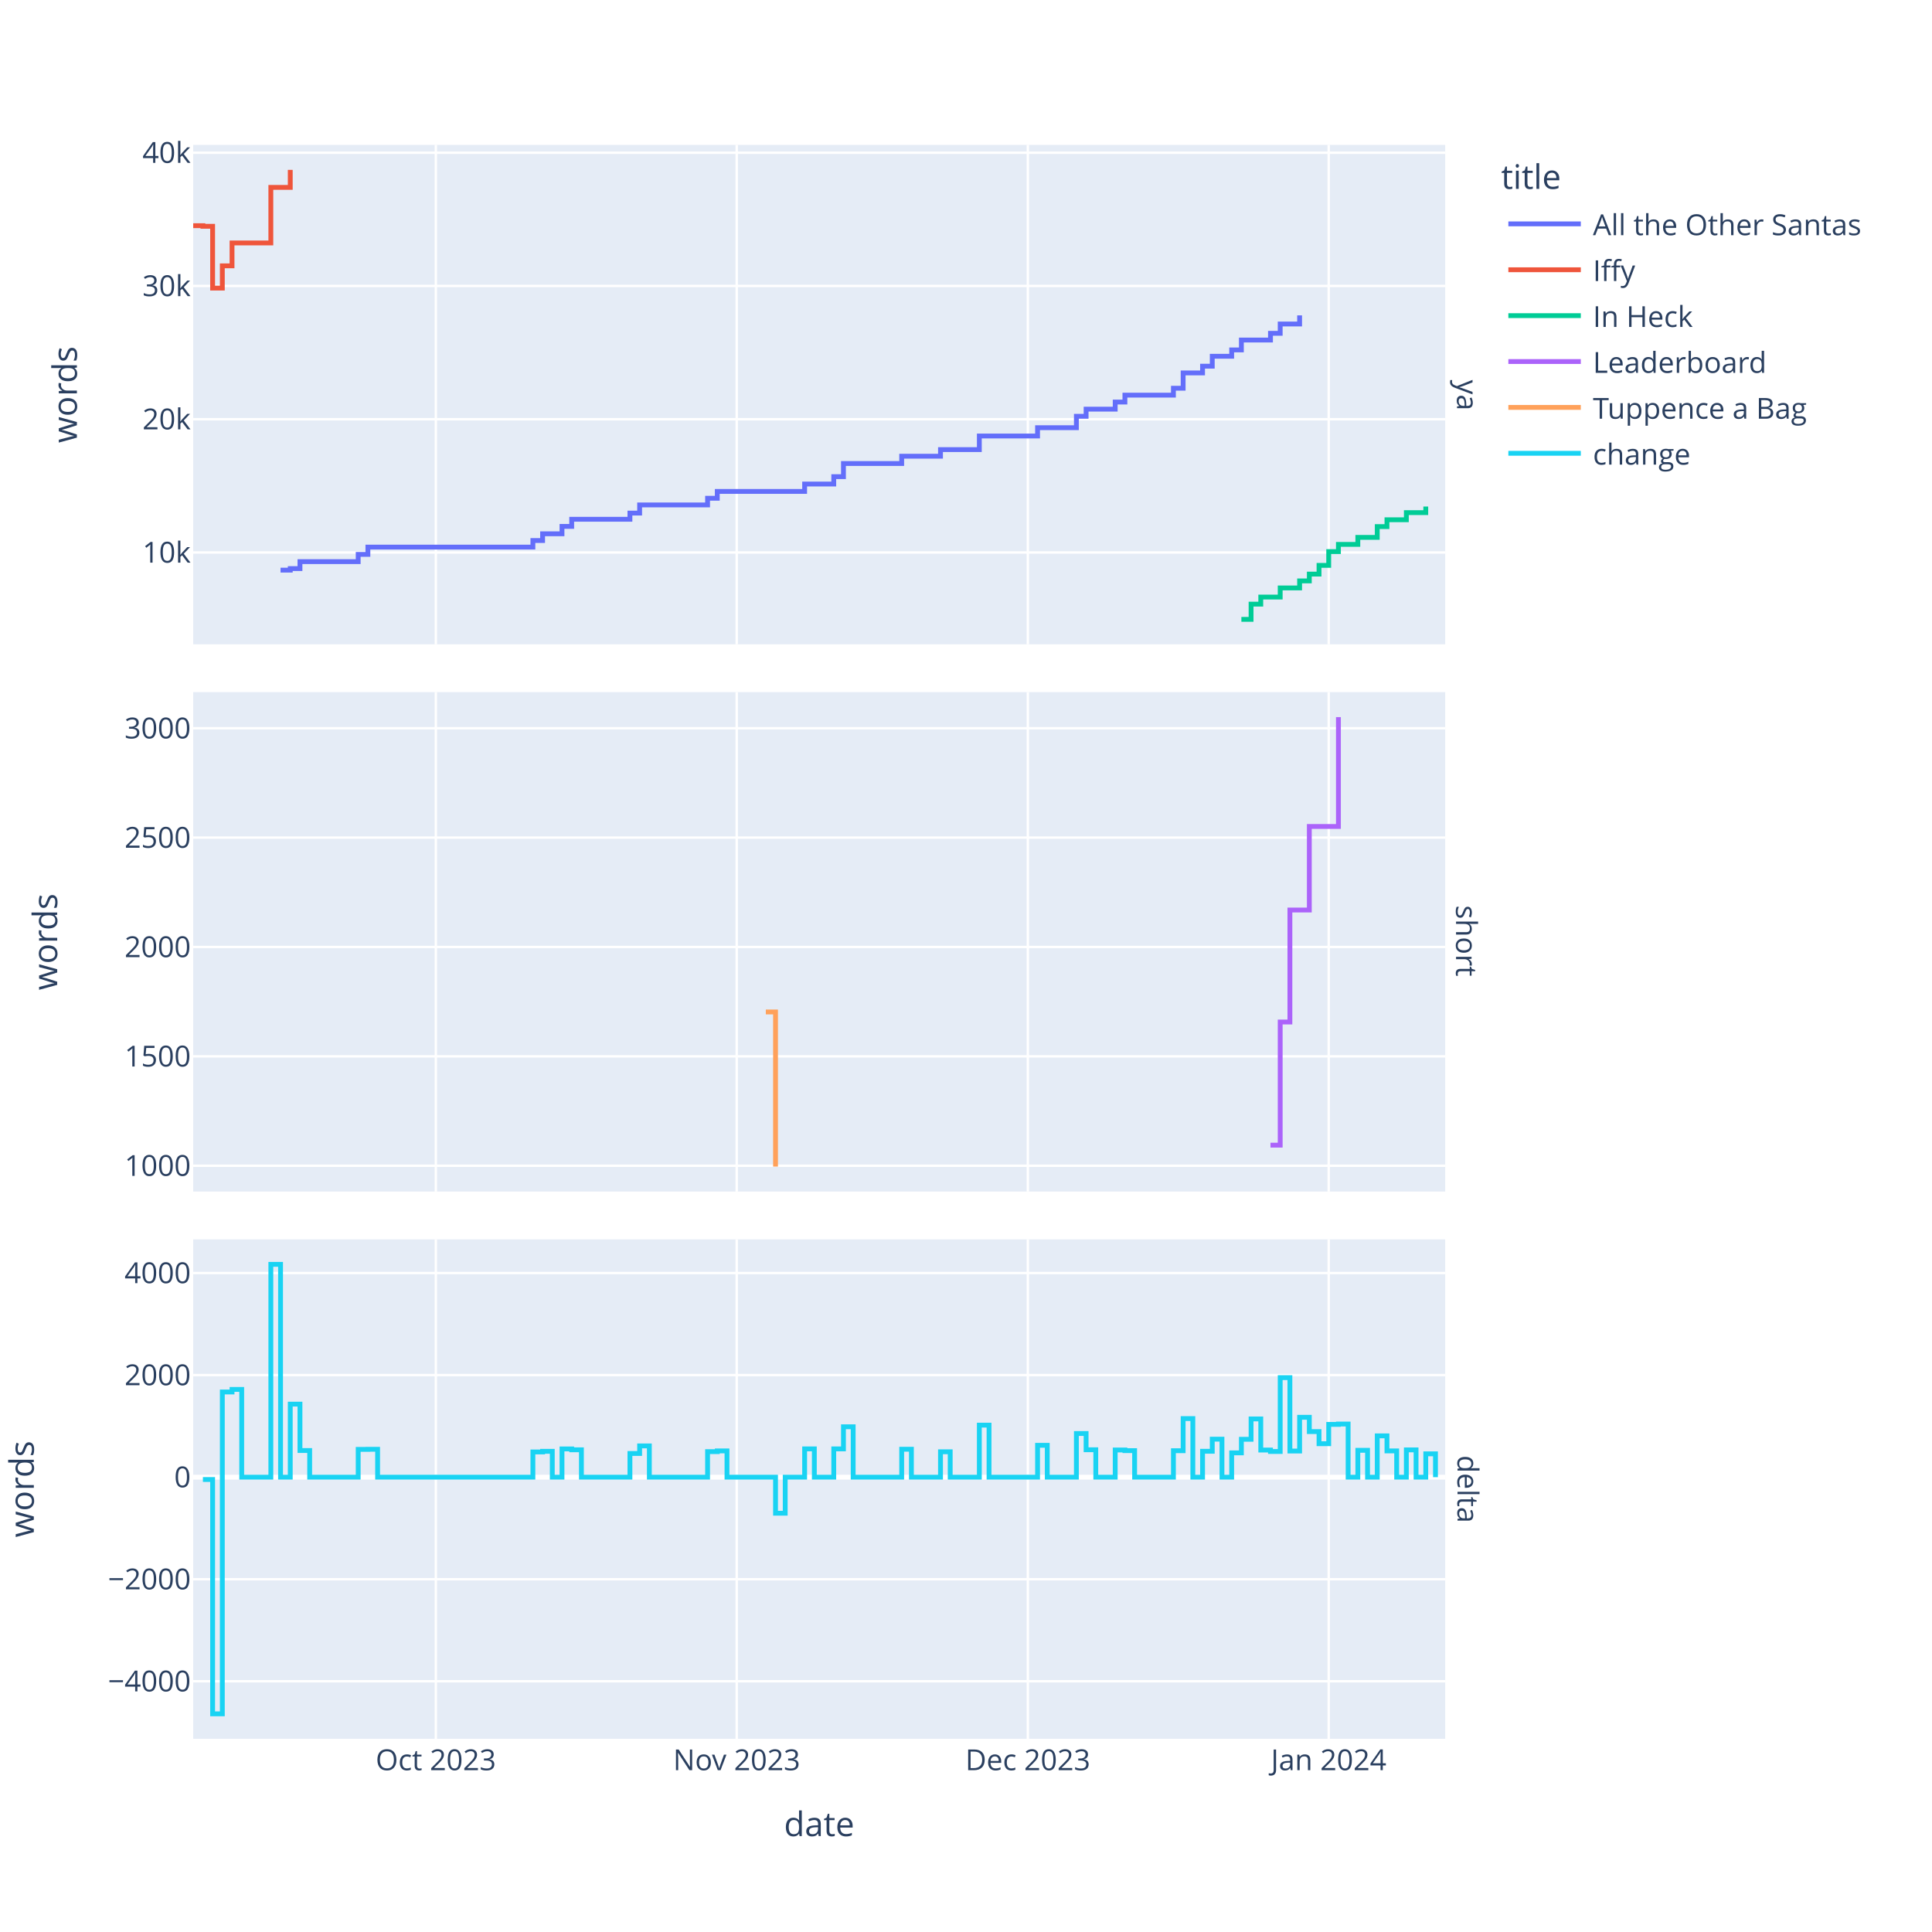
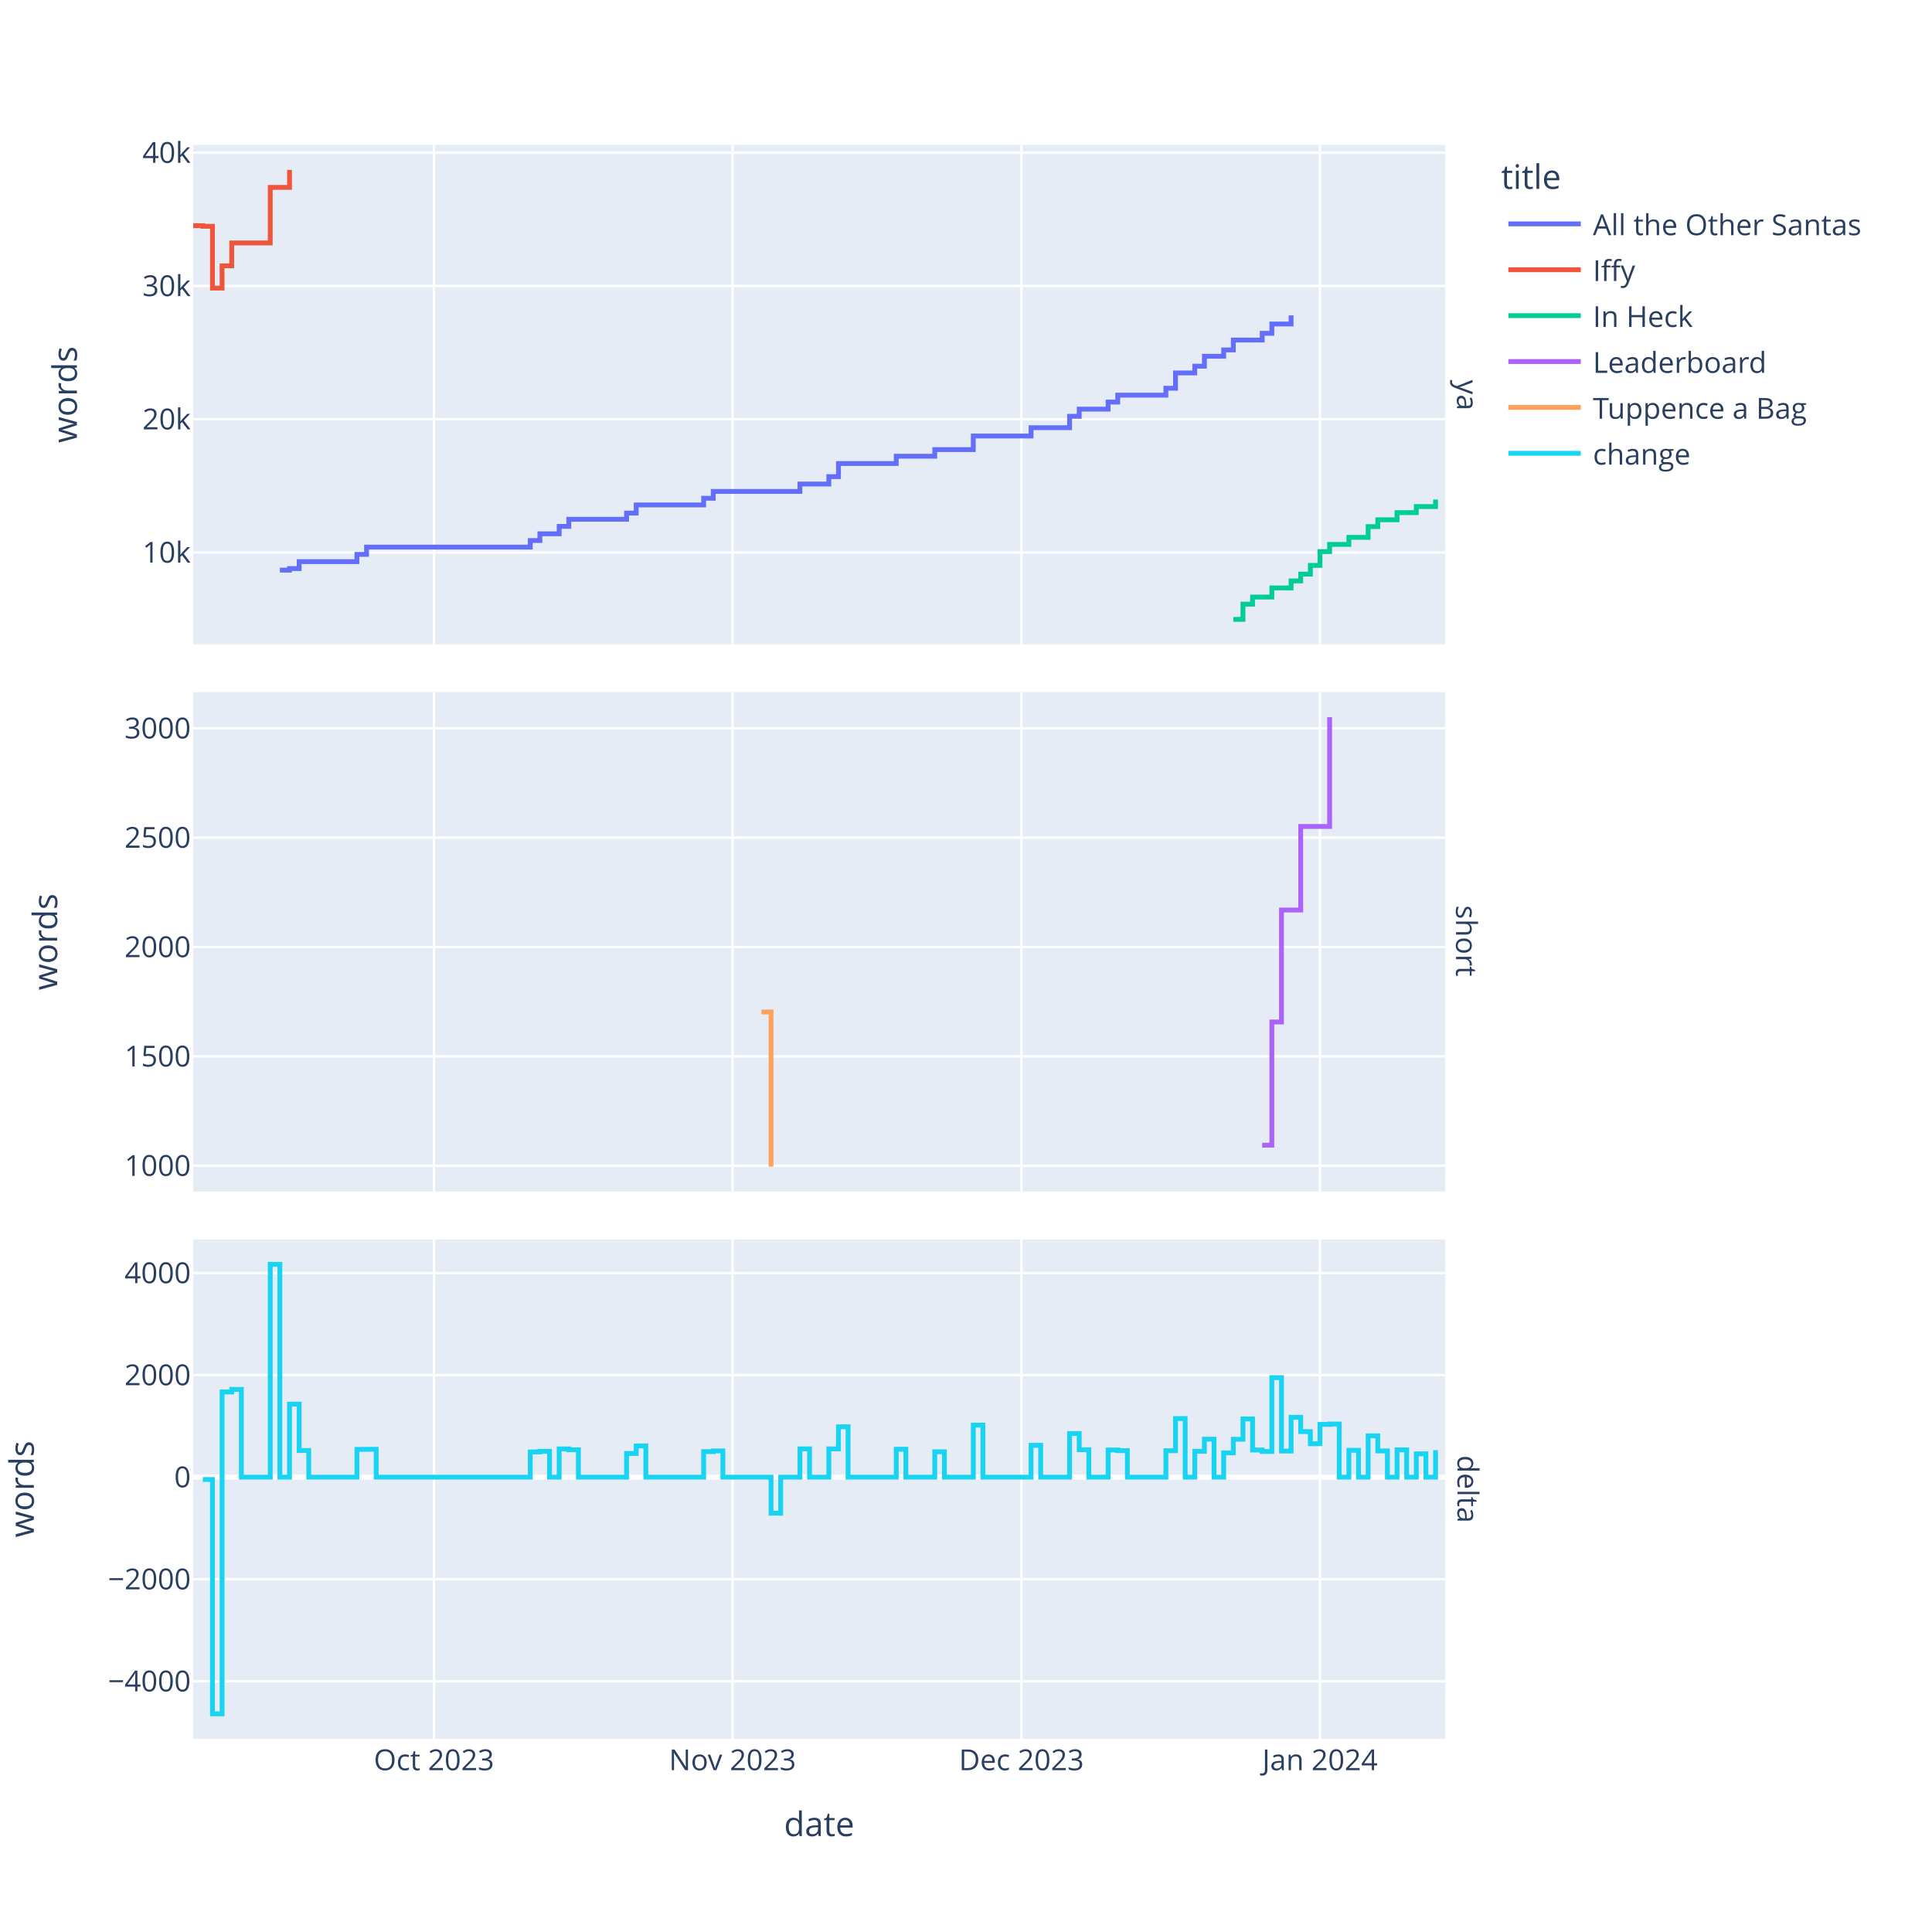
<svg xmlns="http://www.w3.org/2000/svg" class="main-svg" width="800" height="800" style="" viewBox="0 0 800 800">
  <rect x="0" y="0" width="800" height="800" style="fill: rgb(255, 255, 255); fill-opacity: 1;" />
-   <defs id="defs-a5cf78">
+   <defs id="defs-ecf068">
    <g class="clips">
-       <clipPath id="clipa5cf78xyplot" class="plotclip">
+       <clipPath id="clipecf068xyplot" class="plotclip">
        <rect width="518.42" height="206.8" />
      </clipPath>
-       <clipPath id="clipa5cf78x2y2plot" class="plotclip">
+       <clipPath id="clipecf068x2y2plot" class="plotclip">
        <rect width="518.42" height="206.8" />
      </clipPath>
-       <clipPath id="clipa5cf78x3y3plot" class="plotclip">
+       <clipPath id="clipecf068x3y3plot" class="plotclip">
        <rect width="518.42" height="206.8" />
      </clipPath>
-       <clipPath class="axesclip" id="clipa5cf78x">
+       <clipPath class="axesclip" id="clipecf068x">
        <rect x="80" y="0" width="518.42" height="800" />
      </clipPath>
-       <clipPath class="axesclip" id="clipa5cf78y">
+       <clipPath class="axesclip" id="clipecf068y">
        <rect x="0" y="513.2" width="800" height="206.8" />
      </clipPath>
-       <clipPath class="axesclip" id="clipa5cf78xy">
+       <clipPath class="axesclip" id="clipecf068xy">
        <rect x="80" y="513.2" width="518.42" height="206.8" />
      </clipPath>
-       <clipPath class="axesclip" id="clipa5cf78y2">
+       <clipPath class="axesclip" id="clipecf068y2">
        <rect x="0" y="286.6" width="800" height="206.8" />
      </clipPath>
-       <clipPath class="axesclip" id="clipa5cf78xy2">
+       <clipPath class="axesclip" id="clipecf068xy2">
        <rect x="80" y="286.6" width="518.42" height="206.8" />
      </clipPath>
-       <clipPath class="axesclip" id="clipa5cf78y3">
+       <clipPath class="axesclip" id="clipecf068y3">
        <rect x="0" y="60" width="800" height="206.8" />
      </clipPath>
-       <clipPath class="axesclip" id="clipa5cf78xy3">
+       <clipPath class="axesclip" id="clipecf068xy3">
        <rect x="80" y="60" width="518.42" height="206.8" />
      </clipPath>
-       <clipPath class="axesclip" id="clipa5cf78x2">
+       <clipPath class="axesclip" id="clipecf068x2">
        <rect x="80" y="0" width="518.42" height="800" />
      </clipPath>
-       <clipPath class="axesclip" id="clipa5cf78x2y">
+       <clipPath class="axesclip" id="clipecf068x2y">
        <rect x="80" y="513.2" width="518.42" height="206.8" />
      </clipPath>
-       <clipPath class="axesclip" id="clipa5cf78x2y2">
+       <clipPath class="axesclip" id="clipecf068x2y2">
        <rect x="80" y="286.6" width="518.42" height="206.8" />
      </clipPath>
-       <clipPath class="axesclip" id="clipa5cf78x2y3">
+       <clipPath class="axesclip" id="clipecf068x2y3">
        <rect x="80" y="60" width="518.42" height="206.8" />
      </clipPath>
-       <clipPath class="axesclip" id="clipa5cf78x3">
+       <clipPath class="axesclip" id="clipecf068x3">
        <rect x="80" y="0" width="518.42" height="800" />
      </clipPath>
-       <clipPath class="axesclip" id="clipa5cf78x3y">
+       <clipPath class="axesclip" id="clipecf068x3y">
        <rect x="80" y="513.2" width="518.42" height="206.8" />
      </clipPath>
-       <clipPath class="axesclip" id="clipa5cf78x3y2">
+       <clipPath class="axesclip" id="clipecf068x3y2">
        <rect x="80" y="286.6" width="518.42" height="206.8" />
      </clipPath>
-       <clipPath class="axesclip" id="clipa5cf78x3y3">
+       <clipPath class="axesclip" id="clipecf068x3y3">
        <rect x="80" y="60" width="518.42" height="206.8" />
      </clipPath>
    </g>
    <g class="gradients" />
    <g class="patterns" />
  </defs>
  <g class="bglayer">
    <rect class="bg" x="80" y="513.2" width="518.42" height="206.8" style="fill: rgb(229, 236, 246); fill-opacity: 1; stroke-width: 0;" />
    <rect class="bg" x="80" y="286.6" width="518.42" height="206.8" style="fill: rgb(229, 236, 246); fill-opacity: 1; stroke-width: 0;" />
    <rect class="bg" x="80" y="60" width="518.42" height="206.8" style="fill: rgb(229, 236, 246); fill-opacity: 1; stroke-width: 0;" />
  </g>
  <g class="layer-below">
    <g class="imagelayer" />
    <g class="shapelayer" />
  </g>
  <g class="cartesianlayer">
    <g class="subplot xy">
      <g class="layer-subplot">
        <g class="shapelayer" />
        <g class="imagelayer" />
      </g>
      <g class="minor-gridlayer">
        <g class="x" />
        <g class="y" />
      </g>
      <g class="gridlayer">
        <g class="x">
-           <path class="xgrid crisp" transform="translate(180.47,0)" d="M0,513.2v206.8" style="stroke: rgb(255, 255, 255); stroke-opacity: 1; stroke-width: 1px;" />
-           <path class="xgrid crisp" transform="translate(305.05,0)" d="M0,513.2v206.8" style="stroke: rgb(255, 255, 255); stroke-opacity: 1; stroke-width: 1px;" />
-           <path class="xgrid crisp" transform="translate(425.61,0)" d="M0,513.2v206.8" style="stroke: rgb(255, 255, 255); stroke-opacity: 1; stroke-width: 1px;" />
-           <path class="xgrid crisp" transform="translate(550.19,0)" d="M0,513.2v206.8" style="stroke: rgb(255, 255, 255); stroke-opacity: 1; stroke-width: 1px;" />
+           <path class="xgrid crisp" transform="translate(179.7,0)" d="M0,513.2v206.8" style="stroke: rgb(255, 255, 255); stroke-opacity: 1; stroke-width: 1px;" />
+           <path class="xgrid crisp" transform="translate(303.32,0)" d="M0,513.2v206.8" style="stroke: rgb(255, 255, 255); stroke-opacity: 1; stroke-width: 1px;" />
+           <path class="xgrid crisp" transform="translate(422.95,0)" d="M0,513.2v206.8" style="stroke: rgb(255, 255, 255); stroke-opacity: 1; stroke-width: 1px;" />
+           <path class="xgrid crisp" transform="translate(546.58,0)" d="M0,513.2v206.8" style="stroke: rgb(255, 255, 255); stroke-opacity: 1; stroke-width: 1px;" />
        </g>
        <g class="y">
          <path class="ygrid crisp" transform="translate(0,696.18)" d="M80,0h518.42" style="stroke: rgb(255, 255, 255); stroke-opacity: 1; stroke-width: 1px;" />
          <path class="ygrid crisp" transform="translate(0,653.92)" d="M80,0h518.42" style="stroke: rgb(255, 255, 255); stroke-opacity: 1; stroke-width: 1px;" />
          <path class="ygrid crisp" transform="translate(0,569.39)" d="M80,0h518.42" style="stroke: rgb(255, 255, 255); stroke-opacity: 1; stroke-width: 1px;" />
          <path class="ygrid crisp" transform="translate(0,527.13)" d="M80,0h518.42" style="stroke: rgb(255, 255, 255); stroke-opacity: 1; stroke-width: 1px;" />
        </g>
      </g>
      <g class="zerolinelayer">
        <path class="yzl zl crisp" transform="translate(0,611.66)" d="M80,0h518.42" style="stroke: rgb(255, 255, 255); stroke-opacity: 1; stroke-width: 2px;" />
      </g>
      <path class="xlines-below" />
      <path class="ylines-below" />
      <g class="overlines-below" />
      <g class="xaxislayer-below" />
      <g class="yaxislayer-below" />
      <g class="overaxes-below" />
-       <g class="plot" transform="translate(80,513.2)" clip-path="url(#clipa5cf78xyplot)">
+       <g class="plot" transform="translate(80,513.2)" clip-path="url(#clipecf068xyplot)">
        <g class="scatterlayer mlayer">
-           <g class="trace scatter trace97c40c" style="stroke-miterlimit: 2; opacity: 1;">
-             <g class="fills" />
-             <g class="errorbars" />
-             <g class="lines">
-               <path class="js-line" d="M4.02,99.43H8.04V196.46H12.06V63.19H16.08V62.13H20.09V98.46H24.11V98.46H28.13V98.46H32.15V10.34H36.17V98.46H40.19V68.22H44.21V87.43H48.23V98.46H52.24V98.46H56.26V98.46H60.28V98.46H64.3V98.46H68.32V86.96H72.34V86.92H76.36V98.46H80.38V98.46H84.39V98.46H88.41V98.46H92.43V98.46H96.45V98.46H100.47V98.46H104.49V98.46H108.51V98.46H112.53V98.46H116.54V98.46H120.56V98.46H124.58V98.46H128.6V98.46H132.62V98.46H136.64V98.46H140.66V88.02H144.68V87.76H148.69V98.46H152.71V86.77H156.73V87.13H160.75V98.46H164.77V98.46H168.79V98.46H172.81V98.46H176.83V98.46H180.84V88.65H184.86V85.52H188.88V98.46H192.9V98.46H196.92V98.46H200.94V98.46H204.96V98.46H208.98V98.46H212.99V87.89H217.01V87.59H221.03V98.46H225.05V98.46H229.07V98.46H233.09V98.46H237.11V98.46H241.13V113.39H245.14V98.46H249.16V98.46H253.18V86.75H257.2V98.46H261.22V98.46H265.24V86.75H269.26V77.6H273.28V98.46H277.29V98.46H281.31V98.46H285.33V98.46H289.35V98.46H293.37V86.9H297.39V98.46H301.41V98.46H305.43V98.46H309.44V87.95H313.46V98.46H317.48V98.46H321.5V98.46H325.52V76.92H329.54V98.46H333.56V98.46H337.58V98.46H341.59V98.46H345.61V98.46H349.63V85.27H353.65V98.46H357.67V98.46H361.69V98.46H365.71V80.39H369.73V87.11H373.74V98.46H377.76V98.46H381.78V87.21H385.8V87.47H389.82V98.46H393.84V98.46H397.86V98.46H401.88V98.46H405.89V87.51H409.91V74.2H413.93V98.46H417.95V87.74H421.97V82.73H425.99V98.46H430.01V88.4H434.03V82.78H438.04V74.35H442.06V87.23H446.08V87.83H450.1V57.25H454.12V87.64H458.14V73.67H462.16V79.59H466.18V84.61H470.19V76.61H474.21V76.46H478.23V98.46H482.25V87.34H486.27V98.46H490.29V81.36H494.31V87.59H498.33V98.46H502.34V87.17H506.36V98.46H510.38V88.8H514.4V98.46" style="vector-effect: non-scaling-stroke; fill: none; stroke: rgb(25, 211, 243); stroke-opacity: 1; stroke-width: 2px; opacity: 1;" />
+           <g class="trace scatter trace1f3920" style="stroke-miterlimit: 2; opacity: 1;">
+             <g class="fills" />
+             <g class="errorbars" />
+             <g class="lines">
+               <path class="js-line" d="M3.99,99.43H7.98V196.46H11.96V63.19H15.95V62.13H19.94V98.46H23.93V98.46H27.91V98.46H31.9V10.34H35.89V98.46H39.88V68.22H43.87V87.43H47.85V98.46H51.84V98.46H55.83V98.46H59.82V98.46H63.81V98.46H67.79V86.96H71.78V86.92H75.77V98.46H79.76V98.46H83.74V98.46H87.73V98.46H91.72V98.46H95.71V98.46H99.7V98.46H103.68V98.46H107.67V98.46H111.66V98.46H115.65V98.46H119.64V98.46H123.62V98.46H127.61V98.46H131.6V98.46H135.59V98.46H139.57V88.02H143.56V87.76H147.55V98.46H151.54V86.77H155.53V87.13H159.51V98.46H163.5V98.46H167.49V98.46H171.48V98.46H175.47V98.46H179.45V88.65H183.44V85.52H187.43V98.46H191.42V98.46H195.4V98.46H199.39V98.46H203.38V98.46H207.37V98.46H211.36V87.89H215.34V87.59H219.33V98.46H223.32V98.46H227.31V98.46H231.3V98.46H235.28V98.46H239.27V113.39H243.26V98.46H247.25V98.46H251.23V86.75H255.22V98.46H259.21V98.46H263.2V86.75H267.19V77.6H271.17V98.46H275.16V98.46H279.15V98.46H283.14V98.46H287.12V98.46H291.11V86.9H295.1V98.46H299.09V98.46H303.08V98.46H307.06V87.95H311.05V98.46H315.04V98.46H319.03V98.46H323.02V76.92H327V98.46H330.99V98.46H334.98V98.46H338.97V98.46H342.95V98.46H346.94V85.27H350.93V98.46H354.92V98.46H358.91V98.46H362.89V80.39H366.88V87.11H370.87V98.46H374.86V98.46H378.85V87.21H382.83V87.47H386.82V98.46H390.81V98.46H394.8V98.46H398.78V98.46H402.77V87.51H406.76V74.2H410.75V98.46H414.74V87.74H418.72V82.73H422.71V98.46H426.7V88.4H430.69V82.78H434.68V74.35H438.66V87.23H442.65V87.83H446.64V57.25H450.63V87.64H454.61V73.67H458.6V79.59H462.59V84.61H466.58V76.61H470.57V76.46H474.55V98.46H478.54V87.34H482.53V98.46H486.52V81.36H490.51V87.59H494.49V98.46H498.48V87.17H502.47V98.46H506.46V88.8H510.44V98.46H514.43V87.28" style="vector-effect: non-scaling-stroke; fill: none; stroke: rgb(25, 211, 243); stroke-opacity: 1; stroke-width: 2px; opacity: 1;" />
            </g>
            <g class="points" />
            <g class="text" />
          </g>
        </g>
      </g>
      <g class="overplot" />
      <path class="xlines-above crisp" d="M0,0" style="fill: none;" />
      <path class="ylines-above crisp" d="M0,0" style="fill: none;" />
      <g class="overlines-above" />
      <g class="xaxislayer-above">
        <g class="xtick">
-           <text text-anchor="middle" x="0" y="733" transform="translate(180.47,0)" style="font-family: 'Open Sans', verdana, arial, sans-serif; font-size: 12px; fill: rgb(42, 63, 95); fill-opacity: 1; white-space: pre; opacity: 1;">Oct 2023</text>
+           <text text-anchor="middle" x="0" y="733" transform="translate(179.7,0)" style="font-family: 'Open Sans', verdana, arial, sans-serif; font-size: 12px; fill: rgb(42, 63, 95); fill-opacity: 1; white-space: pre; opacity: 1;">Oct 2023</text>
        </g>
        <g class="xtick">
-           <text text-anchor="middle" x="0" y="733" style="font-family: 'Open Sans', verdana, arial, sans-serif; font-size: 12px; fill: rgb(42, 63, 95); fill-opacity: 1; white-space: pre; opacity: 1;" transform="translate(305.05,0)">Nov 2023</text>
+           <text text-anchor="middle" x="0" y="733" style="font-family: 'Open Sans', verdana, arial, sans-serif; font-size: 12px; fill: rgb(42, 63, 95); fill-opacity: 1; white-space: pre; opacity: 1;" transform="translate(303.32,0)">Nov 2023</text>
        </g>
        <g class="xtick">
-           <text text-anchor="middle" x="0" y="733" style="font-family: 'Open Sans', verdana, arial, sans-serif; font-size: 12px; fill: rgb(42, 63, 95); fill-opacity: 1; white-space: pre; opacity: 1;" transform="translate(425.61,0)">Dec 2023</text>
+           <text text-anchor="middle" x="0" y="733" style="font-family: 'Open Sans', verdana, arial, sans-serif; font-size: 12px; fill: rgb(42, 63, 95); fill-opacity: 1; white-space: pre; opacity: 1;" transform="translate(422.95,0)">Dec 2023</text>
        </g>
        <g class="xtick">
-           <text text-anchor="middle" x="0" y="733" style="font-family: 'Open Sans', verdana, arial, sans-serif; font-size: 12px; fill: rgb(42, 63, 95); fill-opacity: 1; white-space: pre; opacity: 1;" transform="translate(550.19,0)">Jan 2024</text>
+           <text text-anchor="middle" x="0" y="733" style="font-family: 'Open Sans', verdana, arial, sans-serif; font-size: 12px; fill: rgb(42, 63, 95); fill-opacity: 1; white-space: pre; opacity: 1;" transform="translate(546.58,0)">Jan 2024</text>
        </g>
      </g>
      <g class="yaxislayer-above">
        <g class="ytick">
          <text text-anchor="end" x="79" y="4.2" transform="translate(0,696.18)" style="font-family: 'Open Sans', verdana, arial, sans-serif; font-size: 12px; fill: rgb(42, 63, 95); fill-opacity: 1; white-space: pre; opacity: 1;">−4000</text>
        </g>
        <g class="ytick">
          <text text-anchor="end" x="79" y="4.2" style="font-family: 'Open Sans', verdana, arial, sans-serif; font-size: 12px; fill: rgb(42, 63, 95); fill-opacity: 1; white-space: pre; opacity: 1;" transform="translate(0,653.92)">−2000</text>
        </g>
        <g class="ytick">
          <text text-anchor="end" x="79" y="4.2" style="font-family: 'Open Sans', verdana, arial, sans-serif; font-size: 12px; fill: rgb(42, 63, 95); fill-opacity: 1; white-space: pre; opacity: 1;" transform="translate(0,611.66)">0</text>
        </g>
        <g class="ytick">
          <text text-anchor="end" x="79" y="4.2" style="font-family: 'Open Sans', verdana, arial, sans-serif; font-size: 12px; fill: rgb(42, 63, 95); fill-opacity: 1; white-space: pre; opacity: 1;" transform="translate(0,569.39)">2000</text>
        </g>
        <g class="ytick">
          <text text-anchor="end" x="79" y="4.2" style="font-family: 'Open Sans', verdana, arial, sans-serif; font-size: 12px; fill: rgb(42, 63, 95); fill-opacity: 1; white-space: pre; opacity: 1;" transform="translate(0,527.13)">4000</text>
        </g>
      </g>
      <g class="overaxes-above" />
    </g>
    <g class="subplot x2y2">
      <g class="layer-subplot">
        <g class="shapelayer" />
        <g class="imagelayer" />
      </g>
      <g class="minor-gridlayer">
        <g class="x2" />
        <g class="y2" />
      </g>
      <g class="gridlayer">
        <g class="x2">
-           <path class="x2grid crisp" transform="translate(180.47,0)" d="M0,286.6v206.8" style="stroke: rgb(255, 255, 255); stroke-opacity: 1; stroke-width: 1px;" />
-           <path class="x2grid crisp" transform="translate(305.05,0)" d="M0,286.6v206.8" style="stroke: rgb(255, 255, 255); stroke-opacity: 1; stroke-width: 1px;" />
-           <path class="x2grid crisp" transform="translate(425.61,0)" d="M0,286.6v206.8" style="stroke: rgb(255, 255, 255); stroke-opacity: 1; stroke-width: 1px;" />
-           <path class="x2grid crisp" transform="translate(550.19,0)" d="M0,286.6v206.8" style="stroke: rgb(255, 255, 255); stroke-opacity: 1; stroke-width: 1px;" />
+           <path class="x2grid crisp" transform="translate(179.7,0)" d="M0,286.6v206.8" style="stroke: rgb(255, 255, 255); stroke-opacity: 1; stroke-width: 1px;" />
+           <path class="x2grid crisp" transform="translate(303.32,0)" d="M0,286.6v206.8" style="stroke: rgb(255, 255, 255); stroke-opacity: 1; stroke-width: 1px;" />
+           <path class="x2grid crisp" transform="translate(422.95,0)" d="M0,286.6v206.8" style="stroke: rgb(255, 255, 255); stroke-opacity: 1; stroke-width: 1px;" />
+           <path class="x2grid crisp" transform="translate(546.58,0)" d="M0,286.6v206.8" style="stroke: rgb(255, 255, 255); stroke-opacity: 1; stroke-width: 1px;" />
        </g>
        <g class="y2">
          <path class="y2grid crisp" transform="translate(0,482.7)" d="M80,0h518.42" style="stroke: rgb(255, 255, 255); stroke-opacity: 1; stroke-width: 1px;" />
          <path class="y2grid crisp" transform="translate(0,437.41)" d="M80,0h518.42" style="stroke: rgb(255, 255, 255); stroke-opacity: 1; stroke-width: 1px;" />
          <path class="y2grid crisp" transform="translate(0,392.13)" d="M80,0h518.42" style="stroke: rgb(255, 255, 255); stroke-opacity: 1; stroke-width: 1px;" />
          <path class="y2grid crisp" transform="translate(0,346.84)" d="M80,0h518.42" style="stroke: rgb(255, 255, 255); stroke-opacity: 1; stroke-width: 1px;" />
          <path class="y2grid crisp" transform="translate(0,301.56)" d="M80,0h518.42" style="stroke: rgb(255, 255, 255); stroke-opacity: 1; stroke-width: 1px;" />
        </g>
      </g>
      <g class="zerolinelayer" />
      <path class="xlines-below" />
      <path class="ylines-below" />
      <g class="overlines-below" />
      <g class="xaxislayer-below" />
      <g class="yaxislayer-below" />
      <g class="overaxes-below" />
-       <g class="plot" transform="translate(80,286.6)" clip-path="url(#clipa5cf78x2y2plot)">
+       <g class="plot" transform="translate(80,286.6)" clip-path="url(#clipecf068x2y2plot)">
        <g class="scatterlayer mlayer">
-           <g class="trace scatter trace244336" style="stroke-miterlimit: 2; opacity: 1;">
-             <g class="fills" />
-             <g class="errorbars" />
-             <g class="lines">
-               <path class="js-line" d="M446.08,187.58H450.1V136.59H454.12V90.22H462.16V55.62H474.21V10.34" style="vector-effect: non-scaling-stroke; fill: none; stroke: rgb(171, 99, 250); stroke-opacity: 1; stroke-width: 2px; opacity: 1;" />
-             </g>
-             <g class="points" />
-             <g class="text" />
-           </g>
-           <g class="trace scatter traceaf9eb7" style="stroke-miterlimit: 2; opacity: 1;">
-             <g class="fills" />
-             <g class="errorbars" />
-             <g class="lines">
-               <path class="js-line" d="M237.11,132.43H241.13V196.46" style="vector-effect: non-scaling-stroke; fill: none; stroke: rgb(255, 161, 90); stroke-opacity: 1; stroke-width: 2px; opacity: 1;" />
+           <g class="trace scatter trace8fc1b1" style="stroke-miterlimit: 2; opacity: 1;">
+             <g class="fills" />
+             <g class="errorbars" />
+             <g class="lines">
+               <path class="js-line" d="M442.65,187.58H446.64V136.59H450.63V90.22H458.6V55.62H470.57V10.34" style="vector-effect: non-scaling-stroke; fill: none; stroke: rgb(171, 99, 250); stroke-opacity: 1; stroke-width: 2px; opacity: 1;" />
+             </g>
+             <g class="points" />
+             <g class="text" />
+           </g>
+           <g class="trace scatter traceaa4952" style="stroke-miterlimit: 2; opacity: 1;">
+             <g class="fills" />
+             <g class="errorbars" />
+             <g class="lines">
+               <path class="js-line" d="M235.28,132.43H239.27V196.46" style="vector-effect: non-scaling-stroke; fill: none; stroke: rgb(255, 161, 90); stroke-opacity: 1; stroke-width: 2px; opacity: 1;" />
            </g>
            <g class="points" />
            <g class="text" />
          </g>
        </g>
      </g>
      <g class="overplot" />
      <path class="xlines-above crisp" d="M0,0" style="fill: none;" />
      <path class="ylines-above crisp" d="M0,0" style="fill: none;" />
      <g class="overlines-above" />
      <g class="xaxislayer-above" />
      <g class="yaxislayer-above">
        <g class="y2tick">
          <text text-anchor="end" x="79" y="4.2" transform="translate(0,482.7)" style="font-family: 'Open Sans', verdana, arial, sans-serif; font-size: 12px; fill: rgb(42, 63, 95); fill-opacity: 1; white-space: pre; opacity: 1;">1000</text>
        </g>
        <g class="y2tick">
          <text text-anchor="end" x="79" y="4.2" style="font-family: 'Open Sans', verdana, arial, sans-serif; font-size: 12px; fill: rgb(42, 63, 95); fill-opacity: 1; white-space: pre; opacity: 1;" transform="translate(0,437.41)">1500</text>
        </g>
        <g class="y2tick">
          <text text-anchor="end" x="79" y="4.2" style="font-family: 'Open Sans', verdana, arial, sans-serif; font-size: 12px; fill: rgb(42, 63, 95); fill-opacity: 1; white-space: pre; opacity: 1;" transform="translate(0,392.13)">2000</text>
        </g>
        <g class="y2tick">
          <text text-anchor="end" x="79" y="4.2" style="font-family: 'Open Sans', verdana, arial, sans-serif; font-size: 12px; fill: rgb(42, 63, 95); fill-opacity: 1; white-space: pre; opacity: 1;" transform="translate(0,346.84)">2500</text>
        </g>
        <g class="y2tick">
          <text text-anchor="end" x="79" y="4.2" style="font-family: 'Open Sans', verdana, arial, sans-serif; font-size: 12px; fill: rgb(42, 63, 95); fill-opacity: 1; white-space: pre; opacity: 1;" transform="translate(0,301.56)">3000</text>
        </g>
      </g>
      <g class="overaxes-above" />
    </g>
    <g class="subplot x3y3">
      <g class="layer-subplot">
        <g class="shapelayer" />
        <g class="imagelayer" />
      </g>
      <g class="minor-gridlayer">
        <g class="x3" />
        <g class="y3" />
      </g>
      <g class="gridlayer">
        <g class="x3">
-           <path class="x3grid crisp" transform="translate(180.47,0)" d="M0,60v206.8" style="stroke: rgb(255, 255, 255); stroke-opacity: 1; stroke-width: 1px;" />
-           <path class="x3grid crisp" transform="translate(305.05,0)" d="M0,60v206.8" style="stroke: rgb(255, 255, 255); stroke-opacity: 1; stroke-width: 1px;" />
-           <path class="x3grid crisp" transform="translate(425.61,0)" d="M0,60v206.8" style="stroke: rgb(255, 255, 255); stroke-opacity: 1; stroke-width: 1px;" />
-           <path class="x3grid crisp" transform="translate(550.19,0)" d="M0,60v206.8" style="stroke: rgb(255, 255, 255); stroke-opacity: 1; stroke-width: 1px;" />
+           <path class="x3grid crisp" transform="translate(179.7,0)" d="M0,60v206.8" style="stroke: rgb(255, 255, 255); stroke-opacity: 1; stroke-width: 1px;" />
+           <path class="x3grid crisp" transform="translate(303.32,0)" d="M0,60v206.8" style="stroke: rgb(255, 255, 255); stroke-opacity: 1; stroke-width: 1px;" />
+           <path class="x3grid crisp" transform="translate(422.95,0)" d="M0,60v206.8" style="stroke: rgb(255, 255, 255); stroke-opacity: 1; stroke-width: 1px;" />
+           <path class="x3grid crisp" transform="translate(546.58,0)" d="M0,60v206.8" style="stroke: rgb(255, 255, 255); stroke-opacity: 1; stroke-width: 1px;" />
        </g>
        <g class="y3">
          <path class="y3grid crisp" transform="translate(0,228.77)" d="M80,0h518.42" style="stroke: rgb(255, 255, 255); stroke-opacity: 1; stroke-width: 1px;" />
          <path class="y3grid crisp" transform="translate(0,173.59)" d="M80,0h518.42" style="stroke: rgb(255, 255, 255); stroke-opacity: 1; stroke-width: 1px;" />
          <path class="y3grid crisp" transform="translate(0,118.41)" d="M80,0h518.42" style="stroke: rgb(255, 255, 255); stroke-opacity: 1; stroke-width: 1px;" />
          <path class="y3grid crisp" transform="translate(0,63.24)" d="M80,0h518.42" style="stroke: rgb(255, 255, 255); stroke-opacity: 1; stroke-width: 1px;" />
        </g>
      </g>
      <g class="zerolinelayer" />
      <path class="xlines-below" />
      <path class="ylines-below" />
      <g class="overlines-below" />
      <g class="xaxislayer-below" />
      <g class="yaxislayer-below" />
      <g class="overaxes-below" />
-       <g class="plot" transform="translate(80,60)" clip-path="url(#clipa5cf78x3y3plot)">
+       <g class="plot" transform="translate(80,60)" clip-path="url(#clipecf068x3y3plot)">
        <g class="scatterlayer mlayer">
-           <g class="trace scatter tracee965ae" style="stroke-miterlimit: 2; opacity: 1;">
-             <g class="fills" />
-             <g class="errorbars" />
-             <g class="lines">
-               <path class="js-line" d="M36.17,176.08H40.19V175.44H44.21V172.56H68.32V169.56H72.34V166.54H140.66V163.82H144.68V161.03H152.71V157.97H156.73V155.02H180.84V152.46H184.86V149.08H212.99V146.32H217.01V143.49H253.18V140.43H265.24V137.37H269.26V131.93H293.37V128.91H309.44V126.17H325.52V120.54H349.63V117.1H365.71V112.38H369.73V109.42H381.78V106.48H385.8V103.62H405.89V100.76H409.91V94.42H417.95V91.63H421.97V87.52H430.01V84.89H434.03V80.8H446.08V78.02H450.1V74.16H458.14V70.59" style="vector-effect: non-scaling-stroke; fill: none; stroke: rgb(99, 110, 250); stroke-opacity: 1; stroke-width: 2px; opacity: 1;" />
-             </g>
-             <g class="points" />
-             <g class="text" />
-           </g>
-           <g class="trace scatter trace59ee1f" style="stroke-miterlimit: 2; opacity: 1;">
-             <g class="fills" />
-             <g class="errorbars" />
-             <g class="lines">
-               <path class="js-line" d="M0,33.45H4.02V33.7H8.04V59.29H12.06V50.08H16.08V40.6H32.15V17.59H40.19V10.34" style="vector-effect: non-scaling-stroke; fill: none; stroke: rgb(239, 85, 59); stroke-opacity: 1; stroke-width: 2px; opacity: 1;" />
-             </g>
-             <g class="points" />
-             <g class="text" />
-           </g>
-           <g class="trace scatter trace340f10" style="stroke-miterlimit: 2; opacity: 1;">
-             <g class="fills" />
-             <g class="errorbars" />
-             <g class="lines">
-               <path class="js-line" d="M434.03,196.46H438.04V190.16H442.06V187.23H450.1V183.45H458.14V180.54H462.16V177.72H466.18V174.11H470.19V168.4H474.21V165.42H482.25V162.52H490.29V158.05H494.31V155.22H502.34V152.27H510.38V149.75" style="vector-effect: non-scaling-stroke; fill: none; stroke: rgb(0, 204, 150); stroke-opacity: 1; stroke-width: 2px; opacity: 1;" />
+           <g class="trace scatter traceda8496" style="stroke-miterlimit: 2; opacity: 1;">
+             <g class="fills" />
+             <g class="errorbars" />
+             <g class="lines">
+               <path class="js-line" d="M35.89,176.08H39.88V175.44H43.87V172.56H67.79V169.56H71.78V166.54H139.57V163.82H143.56V161.03H151.54V157.97H155.53V155.02H179.45V152.46H183.44V149.08H211.36V146.32H215.34V143.49H251.23V140.43H263.2V137.37H267.19V131.93H291.11V128.91H307.06V126.17H323.02V120.54H346.94V117.1H362.89V112.38H366.88V109.42H378.85V106.48H382.83V103.62H402.77V100.76H406.76V94.42H414.74V91.63H418.72V87.52H426.7V84.89H430.69V80.8H442.65V78.02H446.64V74.16H454.61V70.59" style="vector-effect: non-scaling-stroke; fill: none; stroke: rgb(99, 110, 250); stroke-opacity: 1; stroke-width: 2px; opacity: 1;" />
+             </g>
+             <g class="points" />
+             <g class="text" />
+           </g>
+           <g class="trace scatter tracec4b235" style="stroke-miterlimit: 2; opacity: 1;">
+             <g class="fills" />
+             <g class="errorbars" />
+             <g class="lines">
+               <path class="js-line" d="M0,33.45H3.99V33.7H7.98V59.29H11.96V50.08H15.95V40.6H31.9V17.59H39.88V10.34" style="vector-effect: non-scaling-stroke; fill: none; stroke: rgb(239, 85, 59); stroke-opacity: 1; stroke-width: 2px; opacity: 1;" />
+             </g>
+             <g class="points" />
+             <g class="text" />
+           </g>
+           <g class="trace scatter trace75ed42" style="stroke-miterlimit: 2; opacity: 1;">
+             <g class="fills" />
+             <g class="errorbars" />
+             <g class="lines">
+               <path class="js-line" d="M430.69,196.46H434.68V190.16H438.66V187.23H446.64V183.45H454.61V180.54H458.6V177.72H462.59V174.11H466.58V168.4H470.57V165.42H478.54V162.52H486.52V158.05H490.51V155.22H498.48V152.27H506.46V149.75H514.43V146.83" style="vector-effect: non-scaling-stroke; fill: none; stroke: rgb(0, 204, 150); stroke-opacity: 1; stroke-width: 2px; opacity: 1;" />
            </g>
            <g class="points" />
            <g class="text" />
          </g>
        </g>
      </g>
      <g class="overplot" />
      <path class="xlines-above crisp" d="M0,0" style="fill: none;" />
      <path class="ylines-above crisp" d="M0,0" style="fill: none;" />
      <g class="overlines-above" />
      <g class="xaxislayer-above" />
      <g class="yaxislayer-above">
        <g class="y3tick">
          <text text-anchor="end" x="79" y="4.2" transform="translate(0,228.77)" style="font-family: 'Open Sans', verdana, arial, sans-serif; font-size: 12px; fill: rgb(42, 63, 95); fill-opacity: 1; white-space: pre; opacity: 1;">10k</text>
        </g>
        <g class="y3tick">
          <text text-anchor="end" x="79" y="4.2" style="font-family: 'Open Sans', verdana, arial, sans-serif; font-size: 12px; fill: rgb(42, 63, 95); fill-opacity: 1; white-space: pre; opacity: 1;" transform="translate(0,173.59)">20k</text>
        </g>
        <g class="y3tick">
          <text text-anchor="end" x="79" y="4.2" style="font-family: 'Open Sans', verdana, arial, sans-serif; font-size: 12px; fill: rgb(42, 63, 95); fill-opacity: 1; white-space: pre; opacity: 1;" transform="translate(0,118.41)">30k</text>
        </g>
        <g class="y3tick">
          <text text-anchor="end" x="79" y="4.2" style="font-family: 'Open Sans', verdana, arial, sans-serif; font-size: 12px; fill: rgb(42, 63, 95); fill-opacity: 1; white-space: pre; opacity: 1;" transform="translate(0,63.24)">40k</text>
        </g>
      </g>
      <g class="overaxes-above" />
    </g>
  </g>
  <g class="polarlayer" />
  <g class="smithlayer" />
  <g class="ternarylayer" />
  <g class="geolayer" />
  <g class="funnelarealayer" />
  <g class="pielayer" />
  <g class="iciclelayer" />
  <g class="treemaplayer" />
  <g class="sunburstlayer" />
  <g class="glimages" />
-   <defs id="topdefs-a5cf78">
+   <defs id="topdefs-ecf068">
    <g class="clips" />
-     <clipPath id="legenda5cf78">
+     <clipPath id="legendecf068">
      <rect width="168" height="143" x="0" y="0" />
    </clipPath>
  </defs>
  <g class="layer-above">
    <g class="imagelayer" />
    <g class="shapelayer" />
  </g>
  <g class="infolayer">
    <g class="legend" pointer-events="all" transform="translate(619.58,60)">
      <rect class="bg" shape-rendering="crispEdges" style="stroke: rgb(68, 68, 68); stroke-opacity: 1; fill: rgb(255, 255, 255); fill-opacity: 1; stroke-width: 0px;" width="168" height="143" x="0" y="0" />
-       <g class="scrollbox" transform="" clip-path="url(#legenda5cf78)">
+       <g class="scrollbox" transform="" clip-path="url(#legendecf068)">
        <text class="legendtitletext" text-anchor="start" x="2" y="18.2" style="font-family: 'Open Sans', verdana, arial, sans-serif; font-size: 14px; fill: rgb(42, 63, 95); fill-opacity: 1; white-space: pre;">title</text>
        <g class="groups" transform="">
          <g class="traces" transform="translate(0,32.7)" style="opacity: 1;">
            <text class="legendtext" text-anchor="start" x="40" y="4.68" style="font-family: 'Open Sans', verdana, arial, sans-serif; font-size: 12px; fill: rgb(42, 63, 95); fill-opacity: 1; white-space: pre;">All the Other Santas</text>
            <g class="layers" style="opacity: 1;">
              <g class="legendfill" />
              <g class="legendlines">
                <path class="js-line" d="M5,0h30" style="fill: none; stroke: rgb(99, 110, 250); stroke-opacity: 1; stroke-width: 2px;" />
              </g>
              <g class="legendsymbols">
                <g class="legendpoints" />
              </g>
            </g>
            <rect class="legendtoggle" x="0" y="-9.5" width="162.156" height="19" style="fill: rgb(0, 0, 0); fill-opacity: 0;" />
          </g>
        </g>
        <g class="groups" transform="">
          <g class="traces" transform="translate(0,51.7)" style="opacity: 1;">
            <text class="legendtext" text-anchor="start" x="40" y="4.68" style="font-family: 'Open Sans', verdana, arial, sans-serif; font-size: 12px; fill: rgb(42, 63, 95); fill-opacity: 1; white-space: pre;">Iffy</text>
            <g class="layers" style="opacity: 1;">
              <g class="legendfill" />
              <g class="legendlines">
                <path class="js-line" d="M5,0h30" style="fill: none; stroke: rgb(239, 85, 59); stroke-opacity: 1; stroke-width: 2px;" />
              </g>
              <g class="legendsymbols">
                <g class="legendpoints" />
              </g>
            </g>
            <rect class="legendtoggle" x="0" y="-9.5" width="162.156" height="19" style="fill: rgb(0, 0, 0); fill-opacity: 0;" />
          </g>
        </g>
        <g class="groups" transform="">
          <g class="traces" transform="translate(0,70.7)" style="opacity: 1;">
            <text class="legendtext" text-anchor="start" x="40" y="4.68" style="font-family: 'Open Sans', verdana, arial, sans-serif; font-size: 12px; fill: rgb(42, 63, 95); fill-opacity: 1; white-space: pre;">In Heck</text>
            <g class="layers" style="opacity: 1;">
              <g class="legendfill" />
              <g class="legendlines">
                <path class="js-line" d="M5,0h30" style="fill: none; stroke: rgb(0, 204, 150); stroke-opacity: 1; stroke-width: 2px;" />
              </g>
              <g class="legendsymbols">
                <g class="legendpoints" />
              </g>
            </g>
            <rect class="legendtoggle" x="0" y="-9.5" width="162.156" height="19" style="fill: rgb(0, 0, 0); fill-opacity: 0;" />
          </g>
        </g>
        <g class="groups" transform="">
          <g class="traces" transform="translate(0,89.7)" style="opacity: 1;">
            <text class="legendtext" text-anchor="start" x="40" y="4.68" style="font-family: 'Open Sans', verdana, arial, sans-serif; font-size: 12px; fill: rgb(42, 63, 95); fill-opacity: 1; white-space: pre;">Leaderboard</text>
            <g class="layers" style="opacity: 1;">
              <g class="legendfill" />
              <g class="legendlines">
                <path class="js-line" d="M5,0h30" style="fill: none; stroke: rgb(171, 99, 250); stroke-opacity: 1; stroke-width: 2px;" />
              </g>
              <g class="legendsymbols">
                <g class="legendpoints" />
              </g>
            </g>
            <rect class="legendtoggle" x="0" y="-9.5" width="162.156" height="19" style="fill: rgb(0, 0, 0); fill-opacity: 0;" />
          </g>
        </g>
        <g class="groups" transform="">
          <g class="traces" transform="translate(0,108.7)" style="opacity: 1;">
            <text class="legendtext" text-anchor="start" x="40" y="4.68" style="font-family: 'Open Sans', verdana, arial, sans-serif; font-size: 12px; fill: rgb(42, 63, 95); fill-opacity: 1; white-space: pre;">Tuppence a Bag</text>
            <g class="layers" style="opacity: 1;">
              <g class="legendfill" />
              <g class="legendlines">
                <path class="js-line" d="M5,0h30" style="fill: none; stroke: rgb(255, 161, 90); stroke-opacity: 1; stroke-width: 2px;" />
              </g>
              <g class="legendsymbols">
                <g class="legendpoints" />
              </g>
            </g>
            <rect class="legendtoggle" x="0" y="-9.5" width="162.156" height="19" style="fill: rgb(0, 0, 0); fill-opacity: 0;" />
          </g>
        </g>
        <g class="groups" transform="">
          <g class="traces" transform="translate(0,127.7)" style="opacity: 1;">
            <text class="legendtext" text-anchor="start" x="40" y="4.68" style="font-family: 'Open Sans', verdana, arial, sans-serif; font-size: 12px; fill: rgb(42, 63, 95); fill-opacity: 1; white-space: pre;">change</text>
            <g class="layers" style="opacity: 1;">
              <g class="legendfill" />
              <g class="legendlines">
                <path class="js-line" d="M5,0h30" style="fill: none; stroke: rgb(25, 211, 243); stroke-opacity: 1; stroke-width: 2px;" />
              </g>
              <g class="legendsymbols">
                <g class="legendpoints" />
              </g>
            </g>
            <rect class="legendtoggle" x="0" y="-9.5" width="162.156" height="19" style="fill: rgb(0, 0, 0); fill-opacity: 0;" />
          </g>
        </g>
      </g>
      <rect class="scrollbar" rx="20" ry="3" width="0" height="0" style="fill: rgb(128, 139, 164); fill-opacity: 1;" x="0" y="0" />
    </g>
    <g class="g-gtitle" />
    <g class="g-xtitle">
      <text class="xtitle" x="339.21" y="760.3" text-anchor="middle" style="font-family: 'Open Sans', verdana, arial, sans-serif; font-size: 14px; fill: rgb(42, 63, 95); opacity: 1; font-weight: normal; white-space: pre;">date</text>
    </g>
    <g class="g-x2title" />
    <g class="g-x3title" />
    <g class="g-ytitle" transform="translate(0.1503906,0)">
      <text class="ytitle" transform="rotate(-90,13.85625,616.6)" x="13.856" y="616.6" text-anchor="middle" style="font-family: 'Open Sans', verdana, arial, sans-serif; font-size: 14px; fill: rgb(42, 63, 95); opacity: 1; font-weight: normal; white-space: pre;">words</text>
    </g>
    <g class="g-y2title">
      <text class="y2title" transform="rotate(-90,23.68438,390)" x="23.684" y="390" text-anchor="middle" style="font-family: 'Open Sans', verdana, arial, sans-serif; font-size: 14px; fill: rgb(42, 63, 95); opacity: 1; font-weight: normal; white-space: pre;">words</text>
    </g>
    <g class="g-y3title">
      <text class="y3title" transform="rotate(-90,31.84063,163.4)" x="31.841" y="163.4" text-anchor="middle" style="font-family: 'Open Sans', verdana, arial, sans-serif; font-size: 14px; fill: rgb(42, 63, 95); opacity: 1; font-weight: normal; white-space: pre;">words</text>
    </g>
    <g class="annotation" data-index="0" style="opacity: 1;">
      <g class="annotation-text-g" transform="rotate(90,607.92,616.6)">
        <g class="cursor-pointer" transform="translate(591,607)">
          <rect class="bg" x="0.5" y="0.5" width="33" height="18" style="stroke-width: 1px; stroke: rgb(0, 0, 0); stroke-opacity: 0; fill: rgb(0, 0, 0); fill-opacity: 0;" />
          <text class="annotation-text" text-anchor="middle" x="16.938" y="14" style="font-family: 'Open Sans', verdana, arial, sans-serif; font-size: 12px; fill: rgb(42, 63, 95); fill-opacity: 1; white-space: pre;">delta</text>
        </g>
      </g>
    </g>
    <g class="annotation" data-index="1" style="opacity: 1;">
      <g class="annotation-text-g" transform="rotate(90,607.92,390)">
        <g class="cursor-pointer" transform="translate(590,381)">
          <rect class="bg" x="0.5" y="0.5" width="34" height="18" style="stroke-width: 1px; stroke: rgb(0, 0, 0); stroke-opacity: 0; fill: rgb(0, 0, 0); fill-opacity: 0;" />
          <text class="annotation-text" text-anchor="middle" x="17.5" y="14" style="font-family: 'Open Sans', verdana, arial, sans-serif; font-size: 12px; fill: rgb(42, 63, 95); fill-opacity: 1; white-space: pre;">short</text>
        </g>
      </g>
    </g>
    <g class="annotation" data-index="2" style="opacity: 1;">
      <g class="annotation-text-g" transform="rotate(90,607.92,163.4)">
        <g class="cursor-pointer" transform="translate(599,154)">
          <rect class="bg" x="0.5" y="0.5" width="17" height="18" style="stroke-width: 1px; stroke: rgb(0, 0, 0); stroke-opacity: 0; fill: rgb(0, 0, 0); fill-opacity: 0;" />
          <text class="annotation-text" text-anchor="middle" x="9.156" y="14" style="font-family: 'Open Sans', verdana, arial, sans-serif; font-size: 12px; fill: rgb(42, 63, 95); fill-opacity: 1; white-space: pre;">ya</text>
        </g>
      </g>
    </g>
  </g>
</svg>
